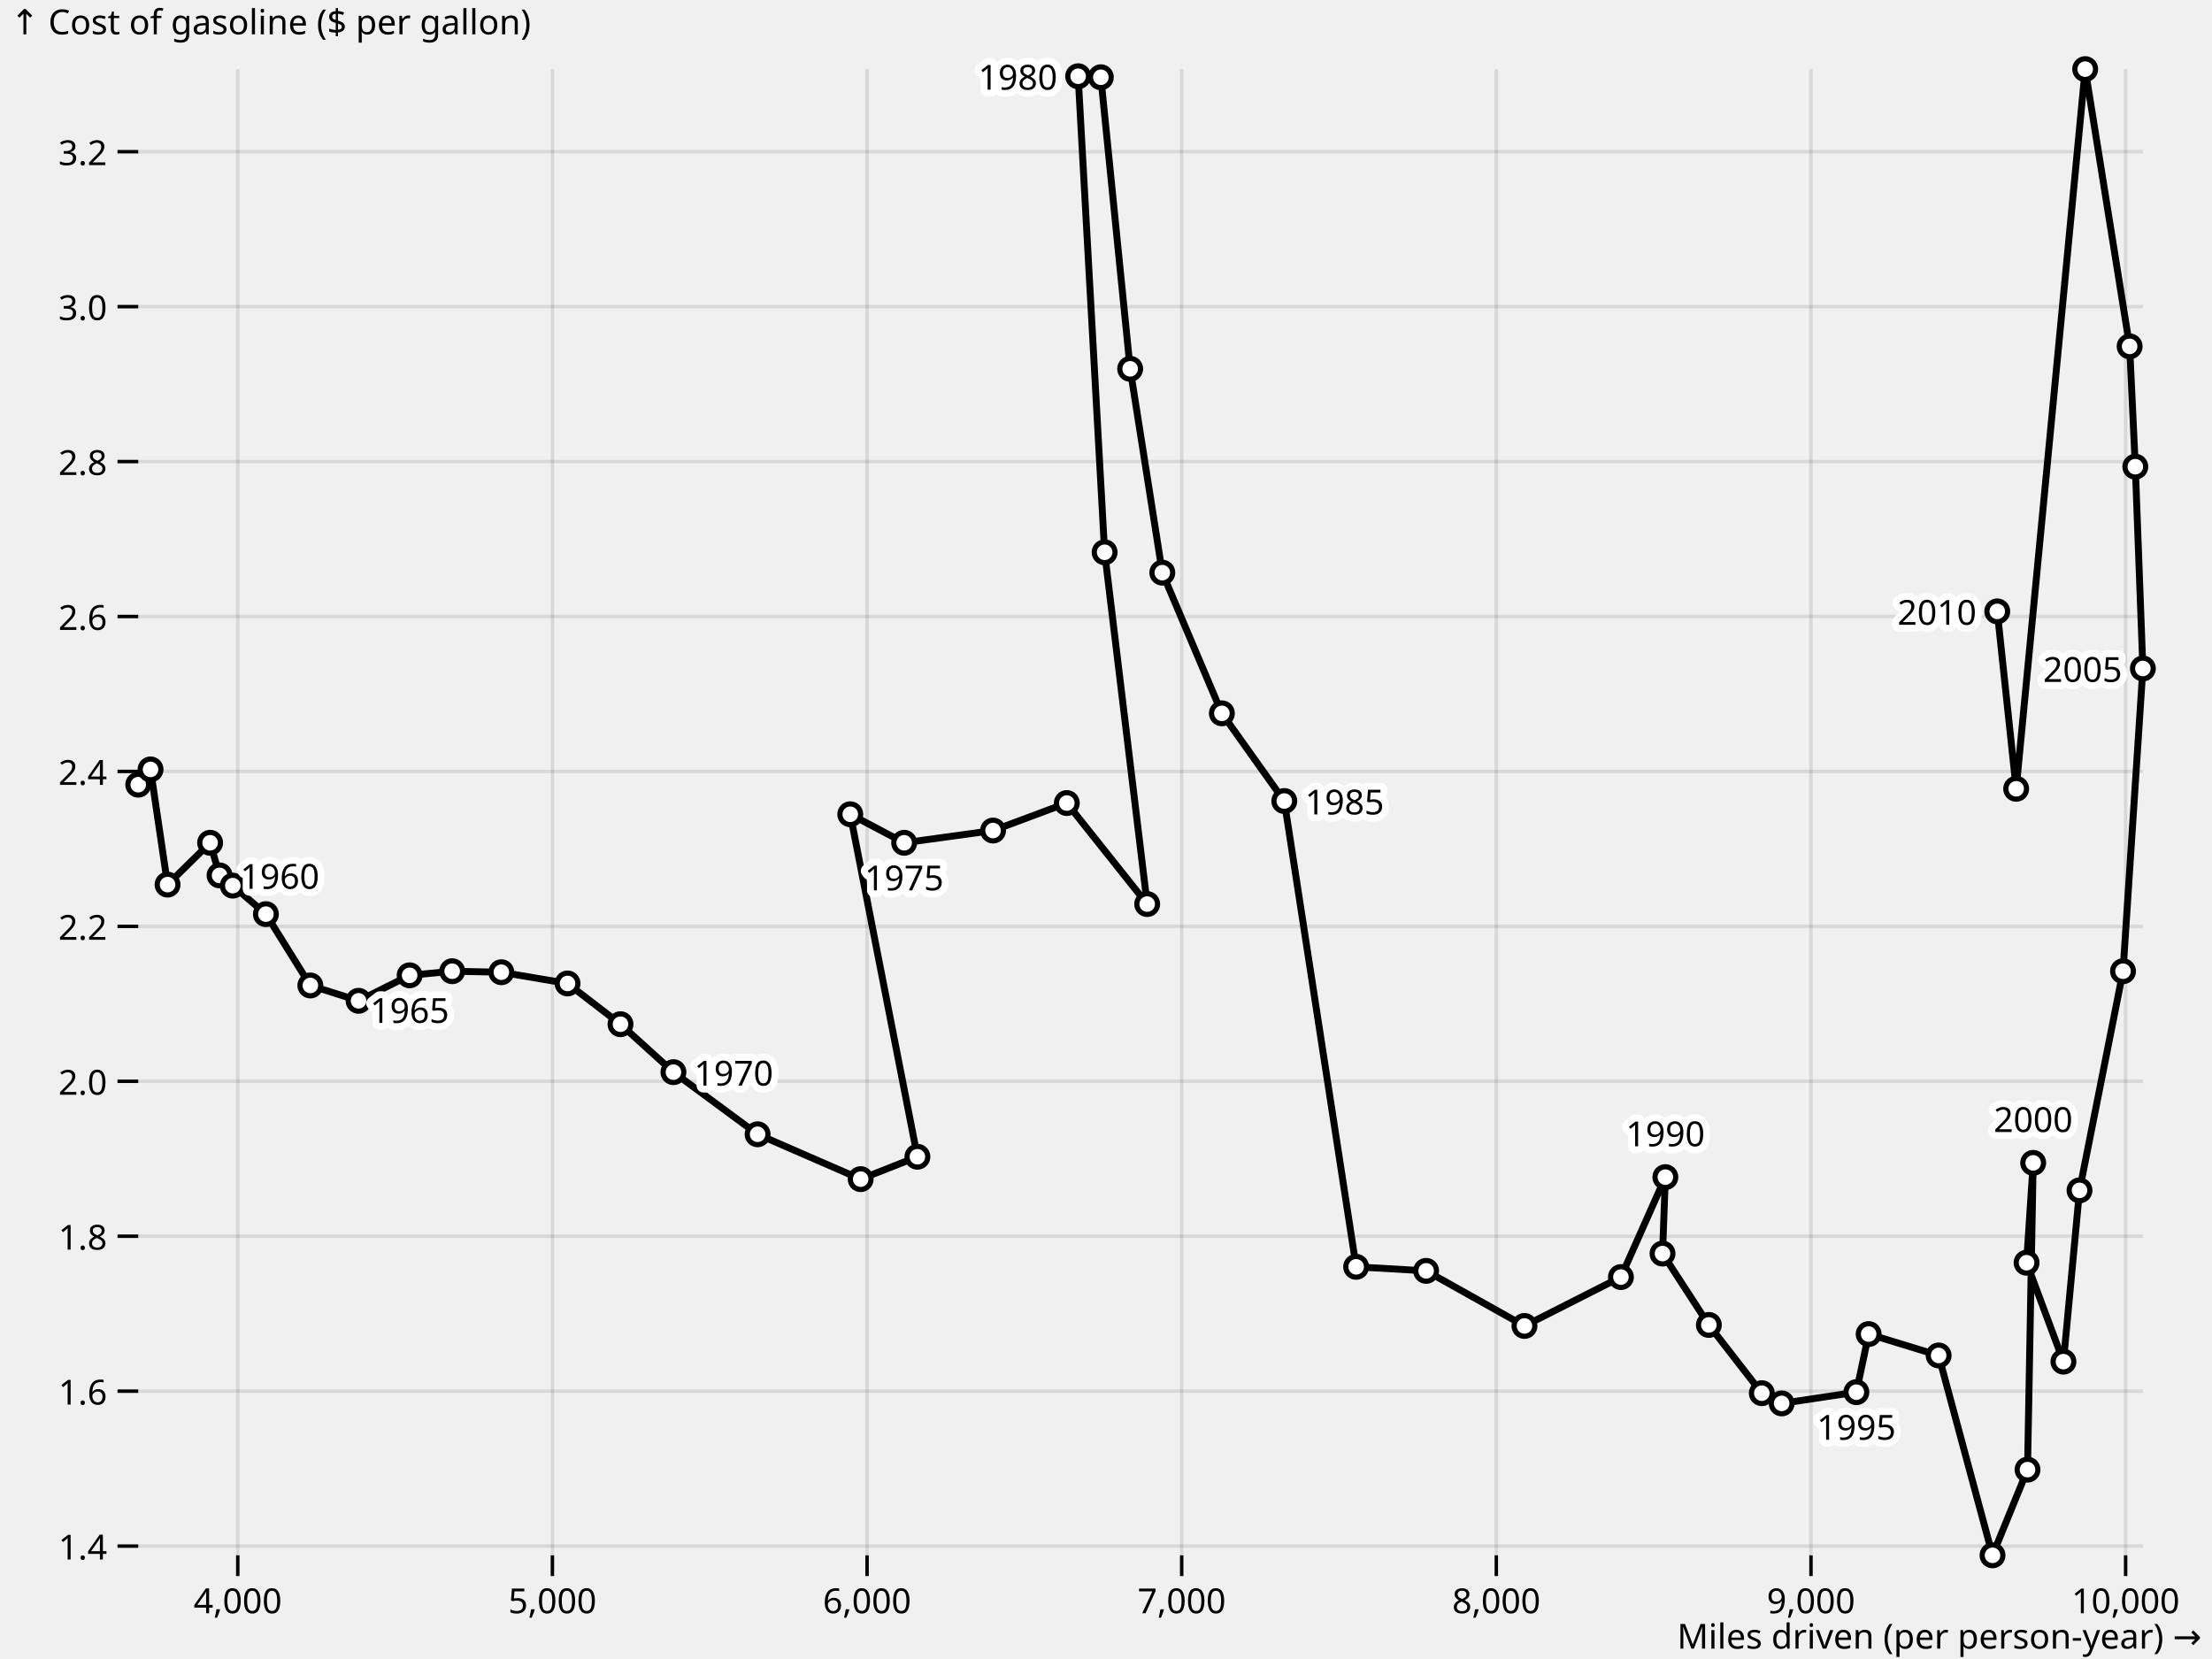
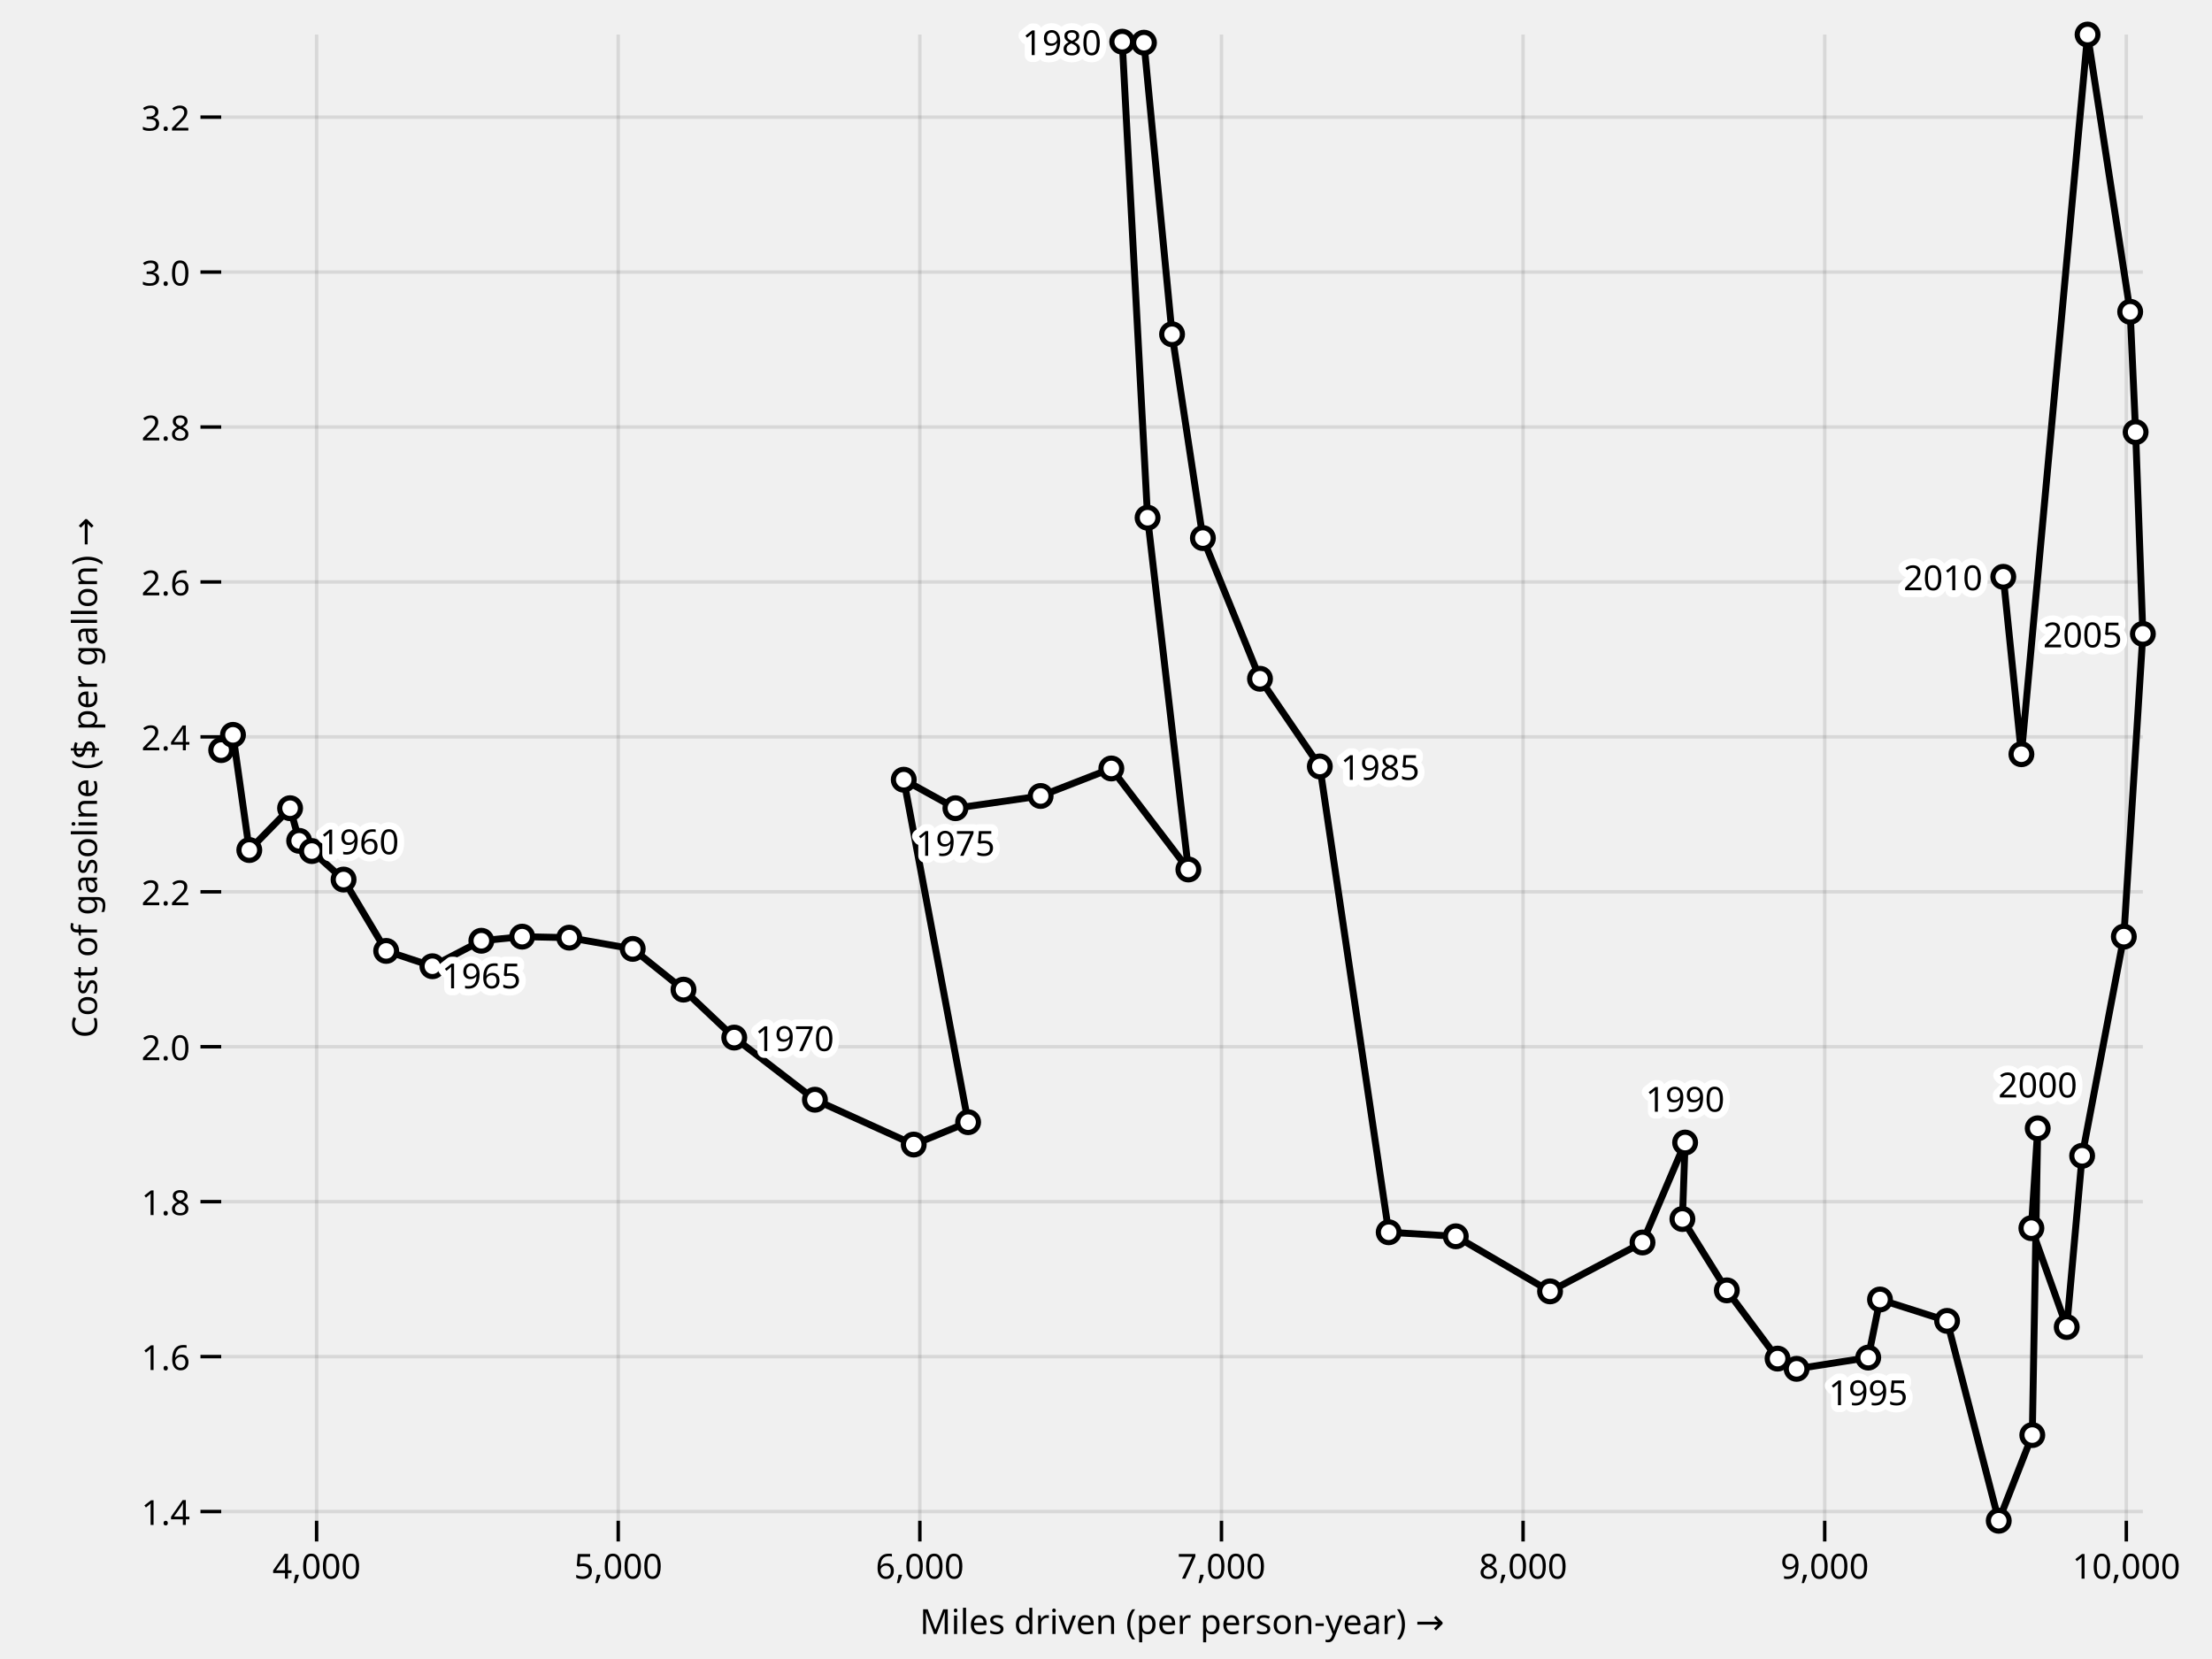
<svg xmlns="http://www.w3.org/2000/svg" width="640" height="480" viewBox="0 0 640 480">
-   <line x1="68.795" y1="20" x2="68.795" y2="450" stroke="currentColor" stroke-opacity="0.1" stroke-width="1" />
-   <line x1="159.83" y1="20" x2="159.83" y2="450" stroke="currentColor" stroke-opacity="0.1" stroke-width="1" />
-   <line x1="250.866" y1="20" x2="250.866" y2="450" stroke="currentColor" stroke-opacity="0.1" stroke-width="1" />
-   <line x1="341.901" y1="20" x2="341.901" y2="450" stroke="currentColor" stroke-opacity="0.1" stroke-width="1" />
-   <line x1="432.936" y1="20" x2="432.936" y2="450" stroke="currentColor" stroke-opacity="0.1" stroke-width="1" />
-   <line x1="523.972" y1="20" x2="523.972" y2="450" stroke="currentColor" stroke-opacity="0.1" stroke-width="1" />
-   <line x1="615.007" y1="20" x2="615.007" y2="450" stroke="currentColor" stroke-opacity="0.1" stroke-width="1" />
-   <line x1="68.795" y1="450" x2="68.795" y2="456" stroke="currentColor" stroke-width="1" />
-   <line x1="159.83" y1="450" x2="159.83" y2="456" stroke="currentColor" stroke-width="1" />
-   <line x1="250.866" y1="450" x2="250.866" y2="456" stroke="currentColor" stroke-width="1" />
-   <line x1="341.901" y1="450" x2="341.901" y2="456" stroke="currentColor" stroke-width="1" />
-   <line x1="432.936" y1="450" x2="432.936" y2="456" stroke="currentColor" stroke-width="1" />
-   <line x1="523.972" y1="450" x2="523.972" y2="456" stroke="currentColor" stroke-width="1" />
-   <line x1="615.007" y1="450" x2="615.007" y2="456" stroke="currentColor" stroke-width="1" />
-   <text x="68.795" y="459" font-family="system-ui, sans-serif" font-size="10" text-anchor="middle" dominant-baseline="text-before-edge" fill="currentColor">4,000</text>
-   <text x="159.83" y="459" font-family="system-ui, sans-serif" font-size="10" text-anchor="middle" dominant-baseline="text-before-edge" fill="currentColor">5,000</text>
-   <text x="250.866" y="459" font-family="system-ui, sans-serif" font-size="10" text-anchor="middle" dominant-baseline="text-before-edge" fill="currentColor">6,000</text>
-   <text x="341.901" y="459" font-family="system-ui, sans-serif" font-size="10" text-anchor="middle" dominant-baseline="text-before-edge" fill="currentColor">7,000</text>
-   <text x="432.936" y="459" font-family="system-ui, sans-serif" font-size="10" text-anchor="middle" dominant-baseline="text-before-edge" fill="currentColor">8,000</text>
-   <text x="523.972" y="459" font-family="system-ui, sans-serif" font-size="10" text-anchor="middle" dominant-baseline="text-before-edge" fill="currentColor">9,000</text>
-   <text x="615.007" y="459" font-family="system-ui, sans-serif" font-size="10" text-anchor="middle" dominant-baseline="text-before-edge" fill="currentColor">10,000</text>
-   <text x="637" y="477" font-family="system-ui, sans-serif" font-size="10" text-anchor="end" fill="currentColor">Miles driven (per person-year) →</text>
-   <line x1="40" y1="447.333" x2="620" y2="447.333" stroke="currentColor" stroke-opacity="0.1" stroke-width="1" />
-   <line x1="40" y1="402.506" x2="620" y2="402.506" stroke="currentColor" stroke-opacity="0.1" stroke-width="1" />
-   <line x1="40" y1="357.679" x2="620" y2="357.679" stroke="currentColor" stroke-opacity="0.1" stroke-width="1" />
-   <line x1="40" y1="312.853" x2="620" y2="312.853" stroke="currentColor" stroke-opacity="0.1" stroke-width="1" />
-   <line x1="40" y1="268.026" x2="620" y2="268.026" stroke="currentColor" stroke-opacity="0.1" stroke-width="1" />
-   <line x1="40" y1="223.199" x2="620" y2="223.199" stroke="currentColor" stroke-opacity="0.1" stroke-width="1" />
-   <line x1="40" y1="178.373" x2="620" y2="178.373" stroke="currentColor" stroke-opacity="0.1" stroke-width="1" />
-   <line x1="40" y1="133.546" x2="620" y2="133.546" stroke="currentColor" stroke-opacity="0.1" stroke-width="1" />
-   <line x1="40" y1="88.719" x2="620" y2="88.719" stroke="currentColor" stroke-opacity="0.1" stroke-width="1" />
-   <line x1="40" y1="43.893" x2="620" y2="43.893" stroke="currentColor" stroke-opacity="0.1" stroke-width="1" />
-   <line x1="40" y1="447.333" x2="34" y2="447.333" stroke="currentColor" stroke-width="1" />
-   <line x1="40" y1="402.506" x2="34" y2="402.506" stroke="currentColor" stroke-width="1" />
-   <line x1="40" y1="357.679" x2="34" y2="357.679" stroke="currentColor" stroke-width="1" />
-   <line x1="40" y1="312.853" x2="34" y2="312.853" stroke="currentColor" stroke-width="1" />
-   <line x1="40" y1="268.026" x2="34" y2="268.026" stroke="currentColor" stroke-width="1" />
-   <line x1="40" y1="223.199" x2="34" y2="223.199" stroke="currentColor" stroke-width="1" />
-   <line x1="40" y1="178.373" x2="34" y2="178.373" stroke="currentColor" stroke-width="1" />
-   <line x1="40" y1="133.546" x2="34" y2="133.546" stroke="currentColor" stroke-width="1" />
-   <line x1="40" y1="88.719" x2="34" y2="88.719" stroke="currentColor" stroke-width="1" />
-   <line x1="40" y1="43.893" x2="34" y2="43.893" stroke="currentColor" stroke-width="1" />
-   <text x="31" y="447.333" font-family="system-ui, sans-serif" font-size="10" text-anchor="end" dominant-baseline="central" fill="currentColor">1.4</text>
-   <text x="31" y="402.506" font-family="system-ui, sans-serif" font-size="10" text-anchor="end" dominant-baseline="central" fill="currentColor">1.6</text>
-   <text x="31" y="357.679" font-family="system-ui, sans-serif" font-size="10" text-anchor="end" dominant-baseline="central" fill="currentColor">1.8</text>
-   <text x="31" y="312.853" font-family="system-ui, sans-serif" font-size="10" text-anchor="end" dominant-baseline="central" fill="currentColor">2.0</text>
-   <text x="31" y="268.026" font-family="system-ui, sans-serif" font-size="10" text-anchor="end" dominant-baseline="central" fill="currentColor">2.2</text>
-   <text x="31" y="223.199" font-family="system-ui, sans-serif" font-size="10" text-anchor="end" dominant-baseline="central" fill="currentColor">2.4</text>
-   <text x="31" y="178.373" font-family="system-ui, sans-serif" font-size="10" text-anchor="end" dominant-baseline="central" fill="currentColor">2.6</text>
-   <text x="31" y="133.546" font-family="system-ui, sans-serif" font-size="10" text-anchor="end" dominant-baseline="central" fill="currentColor">2.8</text>
-   <text x="31" y="88.719" font-family="system-ui, sans-serif" font-size="10" text-anchor="end" dominant-baseline="central" fill="currentColor">3.0</text>
-   <text x="31" y="43.893" font-family="system-ui, sans-serif" font-size="10" text-anchor="end" dominant-baseline="central" fill="currentColor">3.2</text>
-   <text x="3" y="3" font-family="system-ui, sans-serif" font-size="10" text-anchor="start" dominant-baseline="text-before-edge" fill="currentColor">↑ Cost of gasoline ($ per gallon)</text>
-   <path d="M40,227.032L43.557,222.617L48.481,255.945L60.792,243.842L63.528,253.278L67.358,256.237L76.934,264.485L89.792,285.127L103.745,289.565L118.519,282.191L130.83,281.003L145.057,281.295L164.208,284.545L179.528,296.334L194.849,310.208L219.198,328.183L249.019,341.161L265.434,334.683L246.009,235.594L261.604,243.842L287.321,240.301L308.66,232.344L331.915,261.571L319.604,159.792L311.943,22.062L318.509,22.353L326.991,106.717L336.292,165.687L353.528,206.389L371.585,231.761L392.377,366.533L412.623,367.698L441.075,383.634L468.981,369.491L481.84,340.578L481.019,362.7L494.425,383.343L509.745,403.089L515.491,406.047L537.104,402.797L540.66,385.987L560.906,392.174L576.5,450L586.623,425.211L588.264,336.454L586.349,365.345L597.019,393.967L601.67,344.411L614.255,281.003L620,193.412L617.811,135.025L616.17,100.217L603.311,20L583.34,228.22L577.868,176.893" fill="none" stroke="currentColor" stroke-width="2" />
-   <circle cx="40" cy="227.032" r="3" fill="white" stroke="currentColor" stroke-width="1.5" />
-   <circle cx="43.557" cy="222.617" r="3" fill="white" stroke="currentColor" stroke-width="1.5" />
-   <circle cx="48.481" cy="255.945" r="3" fill="white" stroke="currentColor" stroke-width="1.5" />
-   <circle cx="60.792" cy="243.842" r="3" fill="white" stroke="currentColor" stroke-width="1.5" />
-   <circle cx="63.528" cy="253.278" r="3" fill="white" stroke="currentColor" stroke-width="1.5" />
-   <circle cx="67.358" cy="256.237" r="3" fill="white" stroke="currentColor" stroke-width="1.5" />
-   <circle cx="76.934" cy="264.485" r="3" fill="white" stroke="currentColor" stroke-width="1.5" />
-   <circle cx="89.792" cy="285.127" r="3" fill="white" stroke="currentColor" stroke-width="1.5" />
-   <circle cx="103.745" cy="289.565" r="3" fill="white" stroke="currentColor" stroke-width="1.5" />
-   <circle cx="118.519" cy="282.191" r="3" fill="white" stroke="currentColor" stroke-width="1.5" />
-   <circle cx="130.83" cy="281.003" r="3" fill="white" stroke="currentColor" stroke-width="1.5" />
-   <circle cx="145.057" cy="281.295" r="3" fill="white" stroke="currentColor" stroke-width="1.5" />
-   <circle cx="164.208" cy="284.545" r="3" fill="white" stroke="currentColor" stroke-width="1.5" />
-   <circle cx="179.528" cy="296.334" r="3" fill="white" stroke="currentColor" stroke-width="1.5" />
-   <circle cx="194.849" cy="310.208" r="3" fill="white" stroke="currentColor" stroke-width="1.5" />
-   <circle cx="219.198" cy="328.183" r="3" fill="white" stroke="currentColor" stroke-width="1.5" />
-   <circle cx="249.019" cy="341.161" r="3" fill="white" stroke="currentColor" stroke-width="1.5" />
-   <circle cx="265.434" cy="334.683" r="3" fill="white" stroke="currentColor" stroke-width="1.5" />
-   <circle cx="246.009" cy="235.594" r="3" fill="white" stroke="currentColor" stroke-width="1.5" />
-   <circle cx="261.604" cy="243.842" r="3" fill="white" stroke="currentColor" stroke-width="1.5" />
-   <circle cx="287.321" cy="240.301" r="3" fill="white" stroke="currentColor" stroke-width="1.5" />
-   <circle cx="308.66" cy="232.344" r="3" fill="white" stroke="currentColor" stroke-width="1.5" />
-   <circle cx="331.915" cy="261.571" r="3" fill="white" stroke="currentColor" stroke-width="1.5" />
-   <circle cx="319.604" cy="159.792" r="3" fill="white" stroke="currentColor" stroke-width="1.5" />
-   <circle cx="311.943" cy="22.062" r="3" fill="white" stroke="currentColor" stroke-width="1.5" />
-   <circle cx="318.509" cy="22.353" r="3" fill="white" stroke="currentColor" stroke-width="1.5" />
-   <circle cx="326.991" cy="106.717" r="3" fill="white" stroke="currentColor" stroke-width="1.5" />
-   <circle cx="336.292" cy="165.687" r="3" fill="white" stroke="currentColor" stroke-width="1.5" />
-   <circle cx="353.528" cy="206.389" r="3" fill="white" stroke="currentColor" stroke-width="1.5" />
-   <circle cx="371.585" cy="231.761" r="3" fill="white" stroke="currentColor" stroke-width="1.5" />
-   <circle cx="392.377" cy="366.533" r="3" fill="white" stroke="currentColor" stroke-width="1.5" />
-   <circle cx="412.623" cy="367.698" r="3" fill="white" stroke="currentColor" stroke-width="1.5" />
-   <circle cx="441.075" cy="383.634" r="3" fill="white" stroke="currentColor" stroke-width="1.5" />
-   <circle cx="468.981" cy="369.491" r="3" fill="white" stroke="currentColor" stroke-width="1.5" />
-   <circle cx="481.84" cy="340.578" r="3" fill="white" stroke="currentColor" stroke-width="1.5" />
-   <circle cx="481.019" cy="362.7" r="3" fill="white" stroke="currentColor" stroke-width="1.5" />
-   <circle cx="494.425" cy="383.343" r="3" fill="white" stroke="currentColor" stroke-width="1.5" />
-   <circle cx="509.745" cy="403.089" r="3" fill="white" stroke="currentColor" stroke-width="1.5" />
-   <circle cx="515.491" cy="406.047" r="3" fill="white" stroke="currentColor" stroke-width="1.5" />
-   <circle cx="537.104" cy="402.797" r="3" fill="white" stroke="currentColor" stroke-width="1.5" />
-   <circle cx="540.66" cy="385.987" r="3" fill="white" stroke="currentColor" stroke-width="1.5" />
-   <circle cx="560.906" cy="392.174" r="3" fill="white" stroke="currentColor" stroke-width="1.5" />
-   <circle cx="576.5" cy="450" r="3" fill="white" stroke="currentColor" stroke-width="1.5" />
-   <circle cx="586.623" cy="425.211" r="3" fill="white" stroke="currentColor" stroke-width="1.5" />
-   <circle cx="588.264" cy="336.454" r="3" fill="white" stroke="currentColor" stroke-width="1.5" />
-   <circle cx="586.349" cy="365.345" r="3" fill="white" stroke="currentColor" stroke-width="1.5" />
-   <circle cx="597.019" cy="393.967" r="3" fill="white" stroke="currentColor" stroke-width="1.5" />
-   <circle cx="601.67" cy="344.411" r="3" fill="white" stroke="currentColor" stroke-width="1.5" />
-   <circle cx="614.255" cy="281.003" r="3" fill="white" stroke="currentColor" stroke-width="1.5" />
-   <circle cx="620" cy="193.412" r="3" fill="white" stroke="currentColor" stroke-width="1.5" />
-   <circle cx="617.811" cy="135.025" r="3" fill="white" stroke="currentColor" stroke-width="1.5" />
-   <circle cx="616.17" cy="100.217" r="3" fill="white" stroke="currentColor" stroke-width="1.5" />
-   <circle cx="603.311" cy="20" r="3" fill="white" stroke="currentColor" stroke-width="1.5" />
-   <circle cx="583.34" cy="228.22" r="3" fill="white" stroke="currentColor" stroke-width="1.5" />
-   <circle cx="577.868" cy="176.893" r="3" fill="white" stroke="currentColor" stroke-width="1.5" />
-   <text x="69.528" y="253.278" font-family="system-ui, sans-serif" font-size="10" text-anchor="start" dominant-baseline="central" fill="currentColor" stroke="white" stroke-width="4" paint-order="stroke" stroke-linejoin="round">1960</text>
-   <text x="118.519" y="288.191" font-family="system-ui, sans-serif" font-size="10" text-anchor="middle" dominant-baseline="text-before-edge" fill="currentColor" stroke="white" stroke-width="4" paint-order="stroke" stroke-linejoin="round">1965</text>
-   <text x="200.849" y="310.208" font-family="system-ui, sans-serif" font-size="10" text-anchor="start" dominant-baseline="central" fill="currentColor" stroke="white" stroke-width="4" paint-order="stroke" stroke-linejoin="round">1970</text>
-   <text x="261.604" y="249.842" font-family="system-ui, sans-serif" font-size="10" text-anchor="middle" dominant-baseline="text-before-edge" fill="currentColor" stroke="white" stroke-width="4" paint-order="stroke" stroke-linejoin="round">1975</text>
-   <text x="305.943" y="22.062" font-family="system-ui, sans-serif" font-size="10" text-anchor="end" dominant-baseline="central" fill="currentColor" stroke="white" stroke-width="4" paint-order="stroke" stroke-linejoin="round">1980</text>
-   <text x="377.585" y="231.761" font-family="system-ui, sans-serif" font-size="10" text-anchor="start" dominant-baseline="central" fill="currentColor" stroke="white" stroke-width="4" paint-order="stroke" stroke-linejoin="round">1985</text>
-   <text x="481.84" y="334.578" font-family="system-ui, sans-serif" font-size="10" text-anchor="middle" dominant-baseline="text-after-edge" fill="currentColor" stroke="white" stroke-width="4" paint-order="stroke" stroke-linejoin="round">1990</text>
-   <text x="537.104" y="408.797" font-family="system-ui, sans-serif" font-size="10" text-anchor="middle" dominant-baseline="text-before-edge" fill="currentColor" stroke="white" stroke-width="4" paint-order="stroke" stroke-linejoin="round">1995</text>
-   <text x="588.264" y="330.454" font-family="system-ui, sans-serif" font-size="10" text-anchor="middle" dominant-baseline="text-after-edge" fill="currentColor" stroke="white" stroke-width="4" paint-order="stroke" stroke-linejoin="round">2000</text>
-   <text x="614" y="193.412" font-family="system-ui, sans-serif" font-size="10" text-anchor="end" dominant-baseline="central" fill="currentColor" stroke="white" stroke-width="4" paint-order="stroke" stroke-linejoin="round">2005</text>
-   <text x="571.868" y="176.893" font-family="system-ui, sans-serif" font-size="10" text-anchor="end" dominant-baseline="central" fill="currentColor" stroke="white" stroke-width="4" paint-order="stroke" stroke-linejoin="round">2010</text>
+   <line x1="91.603" y1="10" x2="91.603" y2="440" stroke="currentColor" stroke-opacity="0.1" stroke-width="1" />
+   <line x1="178.872" y1="10" x2="178.872" y2="440" stroke="currentColor" stroke-opacity="0.1" stroke-width="1" />
+   <line x1="266.14" y1="10" x2="266.14" y2="440" stroke="currentColor" stroke-opacity="0.1" stroke-width="1" />
+   <line x1="353.408" y1="10" x2="353.408" y2="440" stroke="currentColor" stroke-opacity="0.1" stroke-width="1" />
+   <line x1="440.677" y1="10" x2="440.677" y2="440" stroke="currentColor" stroke-opacity="0.1" stroke-width="1" />
+   <line x1="527.945" y1="10" x2="527.945" y2="440" stroke="currentColor" stroke-opacity="0.1" stroke-width="1" />
+   <line x1="615.214" y1="10" x2="615.214" y2="440" stroke="currentColor" stroke-opacity="0.1" stroke-width="1" />
+   <line x1="91.603" y1="440" x2="91.603" y2="446" stroke="currentColor" stroke-width="1" />
+   <line x1="178.872" y1="440" x2="178.872" y2="446" stroke="currentColor" stroke-width="1" />
+   <line x1="266.14" y1="440" x2="266.14" y2="446" stroke="currentColor" stroke-width="1" />
+   <line x1="353.408" y1="440" x2="353.408" y2="446" stroke="currentColor" stroke-width="1" />
+   <line x1="440.677" y1="440" x2="440.677" y2="446" stroke="currentColor" stroke-width="1" />
+   <line x1="527.945" y1="440" x2="527.945" y2="446" stroke="currentColor" stroke-width="1" />
+   <line x1="615.214" y1="440" x2="615.214" y2="446" stroke="currentColor" stroke-width="1" />
+   <text x="91.603" y="449" font-family="system-ui, sans-serif" font-size="10" text-anchor="middle" dominant-baseline="text-before-edge" fill="currentColor">4,000</text>
+   <text x="178.872" y="449" font-family="system-ui, sans-serif" font-size="10" text-anchor="middle" dominant-baseline="text-before-edge" fill="currentColor">5,000</text>
+   <text x="266.14" y="449" font-family="system-ui, sans-serif" font-size="10" text-anchor="middle" dominant-baseline="text-before-edge" fill="currentColor">6,000</text>
+   <text x="353.408" y="449" font-family="system-ui, sans-serif" font-size="10" text-anchor="middle" dominant-baseline="text-before-edge" fill="currentColor">7,000</text>
+   <text x="440.677" y="449" font-family="system-ui, sans-serif" font-size="10" text-anchor="middle" dominant-baseline="text-before-edge" fill="currentColor">8,000</text>
+   <text x="527.945" y="449" font-family="system-ui, sans-serif" font-size="10" text-anchor="middle" dominant-baseline="text-before-edge" fill="currentColor">9,000</text>
+   <text x="615.214" y="449" font-family="system-ui, sans-serif" font-size="10" text-anchor="middle" dominant-baseline="text-before-edge" fill="currentColor">10,000</text>
+   <text x="342" y="465" font-family="system-ui, sans-serif" font-size="10" text-anchor="middle" dominant-baseline="text-before-edge" fill="currentColor">Miles driven (per person-year) →</text>
+   <line x1="64" y1="437.333" x2="620" y2="437.333" stroke="currentColor" stroke-opacity="0.1" stroke-width="1" />
+   <line x1="64" y1="392.506" x2="620" y2="392.506" stroke="currentColor" stroke-opacity="0.1" stroke-width="1" />
+   <line x1="64" y1="347.679" x2="620" y2="347.679" stroke="currentColor" stroke-opacity="0.1" stroke-width="1" />
+   <line x1="64" y1="302.853" x2="620" y2="302.853" stroke="currentColor" stroke-opacity="0.1" stroke-width="1" />
+   <line x1="64" y1="258.026" x2="620" y2="258.026" stroke="currentColor" stroke-opacity="0.1" stroke-width="1" />
+   <line x1="64" y1="213.199" x2="620" y2="213.199" stroke="currentColor" stroke-opacity="0.1" stroke-width="1" />
+   <line x1="64" y1="168.373" x2="620" y2="168.373" stroke="currentColor" stroke-opacity="0.1" stroke-width="1" />
+   <line x1="64" y1="123.546" x2="620" y2="123.546" stroke="currentColor" stroke-opacity="0.1" stroke-width="1" />
+   <line x1="64" y1="78.719" x2="620" y2="78.719" stroke="currentColor" stroke-opacity="0.1" stroke-width="1" />
+   <line x1="64" y1="33.893" x2="620" y2="33.893" stroke="currentColor" stroke-opacity="0.1" stroke-width="1" />
+   <line x1="64" y1="437.333" x2="58" y2="437.333" stroke="currentColor" stroke-width="1" />
+   <line x1="64" y1="392.506" x2="58" y2="392.506" stroke="currentColor" stroke-width="1" />
+   <line x1="64" y1="347.679" x2="58" y2="347.679" stroke="currentColor" stroke-width="1" />
+   <line x1="64" y1="302.853" x2="58" y2="302.853" stroke="currentColor" stroke-width="1" />
+   <line x1="64" y1="258.026" x2="58" y2="258.026" stroke="currentColor" stroke-width="1" />
+   <line x1="64" y1="213.199" x2="58" y2="213.199" stroke="currentColor" stroke-width="1" />
+   <line x1="64" y1="168.373" x2="58" y2="168.373" stroke="currentColor" stroke-width="1" />
+   <line x1="64" y1="123.546" x2="58" y2="123.546" stroke="currentColor" stroke-width="1" />
+   <line x1="64" y1="78.719" x2="58" y2="78.719" stroke="currentColor" stroke-width="1" />
+   <line x1="64" y1="33.893" x2="58" y2="33.893" stroke="currentColor" stroke-width="1" />
+   <text x="55" y="437.333" font-family="system-ui, sans-serif" font-size="10" text-anchor="end" dominant-baseline="central" fill="currentColor">1.4</text>
+   <text x="55" y="392.506" font-family="system-ui, sans-serif" font-size="10" text-anchor="end" dominant-baseline="central" fill="currentColor">1.6</text>
+   <text x="55" y="347.679" font-family="system-ui, sans-serif" font-size="10" text-anchor="end" dominant-baseline="central" fill="currentColor">1.8</text>
+   <text x="55" y="302.853" font-family="system-ui, sans-serif" font-size="10" text-anchor="end" dominant-baseline="central" fill="currentColor">2.0</text>
+   <text x="55" y="258.026" font-family="system-ui, sans-serif" font-size="10" text-anchor="end" dominant-baseline="central" fill="currentColor">2.2</text>
+   <text x="55" y="213.199" font-family="system-ui, sans-serif" font-size="10" text-anchor="end" dominant-baseline="central" fill="currentColor">2.4</text>
+   <text x="55" y="168.373" font-family="system-ui, sans-serif" font-size="10" text-anchor="end" dominant-baseline="central" fill="currentColor">2.6</text>
+   <text x="55" y="123.546" font-family="system-ui, sans-serif" font-size="10" text-anchor="end" dominant-baseline="central" fill="currentColor">2.8</text>
+   <text x="55" y="78.719" font-family="system-ui, sans-serif" font-size="10" text-anchor="end" dominant-baseline="central" fill="currentColor">3.0</text>
+   <text x="55" y="33.893" font-family="system-ui, sans-serif" font-size="10" text-anchor="end" dominant-baseline="central" fill="currentColor">3.2</text>
+   <text x="31" y="225" transform="rotate(-90,31,225)" font-family="system-ui, sans-serif" font-size="10" text-anchor="middle" dominant-baseline="text-after-edge" fill="currentColor">Cost of gasoline ($ per gallon) →</text>
+   <path d="M64,217.032L67.409,212.617L72.13,245.945L83.932,233.842L86.555,243.278L90.226,246.237L99.406,254.485L111.732,275.127L125.108,279.565L139.27,272.191L151.072,271.003L164.709,271.295L183.068,274.545L197.755,286.334L212.442,300.208L235.783,318.183L264.37,331.161L280.106,324.683L261.485,225.594L276.434,233.842L301.087,230.301L321.543,222.344L343.836,251.571L332.034,149.792L324.691,12.062L330.985,12.353L339.115,96.717L348.032,155.687L364.555,196.389L381.864,221.761L401.796,356.533L421.204,357.698L448.479,373.634L475.23,359.491L487.557,330.578L486.77,352.7L499.621,373.343L514.308,393.089L519.815,396.047L540.534,392.797L543.943,375.987L563.351,382.174L578.3,440L588.004,415.211L589.577,326.454L587.742,355.345L597.97,383.967L602.428,334.411L614.492,271.003L620,183.412L617.902,125.025L616.328,90.217L604.002,10L584.857,218.22L579.611,166.893" fill="none" stroke="currentColor" stroke-width="2" />
+   <circle cx="64" cy="217.032" r="3" fill="white" stroke="currentColor" stroke-width="1.5" />
+   <circle cx="67.409" cy="212.617" r="3" fill="white" stroke="currentColor" stroke-width="1.5" />
+   <circle cx="72.13" cy="245.945" r="3" fill="white" stroke="currentColor" stroke-width="1.5" />
+   <circle cx="83.932" cy="233.842" r="3" fill="white" stroke="currentColor" stroke-width="1.5" />
+   <circle cx="86.555" cy="243.278" r="3" fill="white" stroke="currentColor" stroke-width="1.5" />
+   <circle cx="90.226" cy="246.237" r="3" fill="white" stroke="currentColor" stroke-width="1.5" />
+   <circle cx="99.406" cy="254.485" r="3" fill="white" stroke="currentColor" stroke-width="1.5" />
+   <circle cx="111.732" cy="275.127" r="3" fill="white" stroke="currentColor" stroke-width="1.5" />
+   <circle cx="125.108" cy="279.565" r="3" fill="white" stroke="currentColor" stroke-width="1.5" />
+   <circle cx="139.27" cy="272.191" r="3" fill="white" stroke="currentColor" stroke-width="1.5" />
+   <circle cx="151.072" cy="271.003" r="3" fill="white" stroke="currentColor" stroke-width="1.5" />
+   <circle cx="164.709" cy="271.295" r="3" fill="white" stroke="currentColor" stroke-width="1.5" />
+   <circle cx="183.068" cy="274.545" r="3" fill="white" stroke="currentColor" stroke-width="1.5" />
+   <circle cx="197.755" cy="286.334" r="3" fill="white" stroke="currentColor" stroke-width="1.5" />
+   <circle cx="212.442" cy="300.208" r="3" fill="white" stroke="currentColor" stroke-width="1.5" />
+   <circle cx="235.783" cy="318.183" r="3" fill="white" stroke="currentColor" stroke-width="1.5" />
+   <circle cx="264.37" cy="331.161" r="3" fill="white" stroke="currentColor" stroke-width="1.5" />
+   <circle cx="280.106" cy="324.683" r="3" fill="white" stroke="currentColor" stroke-width="1.5" />
+   <circle cx="261.485" cy="225.594" r="3" fill="white" stroke="currentColor" stroke-width="1.5" />
+   <circle cx="276.434" cy="233.842" r="3" fill="white" stroke="currentColor" stroke-width="1.5" />
+   <circle cx="301.087" cy="230.301" r="3" fill="white" stroke="currentColor" stroke-width="1.5" />
+   <circle cx="321.543" cy="222.344" r="3" fill="white" stroke="currentColor" stroke-width="1.5" />
+   <circle cx="343.836" cy="251.571" r="3" fill="white" stroke="currentColor" stroke-width="1.5" />
+   <circle cx="332.034" cy="149.792" r="3" fill="white" stroke="currentColor" stroke-width="1.5" />
+   <circle cx="324.691" cy="12.062" r="3" fill="white" stroke="currentColor" stroke-width="1.5" />
+   <circle cx="330.985" cy="12.353" r="3" fill="white" stroke="currentColor" stroke-width="1.5" />
+   <circle cx="339.115" cy="96.717" r="3" fill="white" stroke="currentColor" stroke-width="1.5" />
+   <circle cx="348.032" cy="155.687" r="3" fill="white" stroke="currentColor" stroke-width="1.5" />
+   <circle cx="364.555" cy="196.389" r="3" fill="white" stroke="currentColor" stroke-width="1.5" />
+   <circle cx="381.864" cy="221.761" r="3" fill="white" stroke="currentColor" stroke-width="1.5" />
+   <circle cx="401.796" cy="356.533" r="3" fill="white" stroke="currentColor" stroke-width="1.5" />
+   <circle cx="421.204" cy="357.698" r="3" fill="white" stroke="currentColor" stroke-width="1.5" />
+   <circle cx="448.479" cy="373.634" r="3" fill="white" stroke="currentColor" stroke-width="1.5" />
+   <circle cx="475.23" cy="359.491" r="3" fill="white" stroke="currentColor" stroke-width="1.5" />
+   <circle cx="487.557" cy="330.578" r="3" fill="white" stroke="currentColor" stroke-width="1.5" />
+   <circle cx="486.77" cy="352.7" r="3" fill="white" stroke="currentColor" stroke-width="1.5" />
+   <circle cx="499.621" cy="373.343" r="3" fill="white" stroke="currentColor" stroke-width="1.5" />
+   <circle cx="514.308" cy="393.089" r="3" fill="white" stroke="currentColor" stroke-width="1.5" />
+   <circle cx="519.815" cy="396.047" r="3" fill="white" stroke="currentColor" stroke-width="1.5" />
+   <circle cx="540.534" cy="392.797" r="3" fill="white" stroke="currentColor" stroke-width="1.5" />
+   <circle cx="543.943" cy="375.987" r="3" fill="white" stroke="currentColor" stroke-width="1.5" />
+   <circle cx="563.351" cy="382.174" r="3" fill="white" stroke="currentColor" stroke-width="1.5" />
+   <circle cx="578.3" cy="440" r="3" fill="white" stroke="currentColor" stroke-width="1.5" />
+   <circle cx="588.004" cy="415.211" r="3" fill="white" stroke="currentColor" stroke-width="1.5" />
+   <circle cx="589.577" cy="326.454" r="3" fill="white" stroke="currentColor" stroke-width="1.5" />
+   <circle cx="587.742" cy="355.345" r="3" fill="white" stroke="currentColor" stroke-width="1.5" />
+   <circle cx="597.97" cy="383.967" r="3" fill="white" stroke="currentColor" stroke-width="1.5" />
+   <circle cx="602.428" cy="334.411" r="3" fill="white" stroke="currentColor" stroke-width="1.5" />
+   <circle cx="614.492" cy="271.003" r="3" fill="white" stroke="currentColor" stroke-width="1.5" />
+   <circle cx="620" cy="183.412" r="3" fill="white" stroke="currentColor" stroke-width="1.5" />
+   <circle cx="617.902" cy="125.025" r="3" fill="white" stroke="currentColor" stroke-width="1.5" />
+   <circle cx="616.328" cy="90.217" r="3" fill="white" stroke="currentColor" stroke-width="1.5" />
+   <circle cx="604.002" cy="10" r="3" fill="white" stroke="currentColor" stroke-width="1.5" />
+   <circle cx="584.857" cy="218.22" r="3" fill="white" stroke="currentColor" stroke-width="1.5" />
+   <circle cx="579.611" cy="166.893" r="3" fill="white" stroke="currentColor" stroke-width="1.5" />
+   <text x="92.555" y="243.278" font-family="system-ui, sans-serif" font-size="10" text-anchor="start" dominant-baseline="central" fill="currentColor" stroke="white" stroke-width="4" paint-order="stroke" stroke-linejoin="round">1960</text>
+   <text x="139.27" y="278.191" font-family="system-ui, sans-serif" font-size="10" text-anchor="middle" dominant-baseline="text-before-edge" fill="currentColor" stroke="white" stroke-width="4" paint-order="stroke" stroke-linejoin="round">1965</text>
+   <text x="218.442" y="300.208" font-family="system-ui, sans-serif" font-size="10" text-anchor="start" dominant-baseline="central" fill="currentColor" stroke="white" stroke-width="4" paint-order="stroke" stroke-linejoin="round">1970</text>
+   <text x="276.434" y="239.842" font-family="system-ui, sans-serif" font-size="10" text-anchor="middle" dominant-baseline="text-before-edge" fill="currentColor" stroke="white" stroke-width="4" paint-order="stroke" stroke-linejoin="round">1975</text>
+   <text x="318.691" y="12.062" font-family="system-ui, sans-serif" font-size="10" text-anchor="end" dominant-baseline="central" fill="currentColor" stroke="white" stroke-width="4" paint-order="stroke" stroke-linejoin="round">1980</text>
+   <text x="387.864" y="221.761" font-family="system-ui, sans-serif" font-size="10" text-anchor="start" dominant-baseline="central" fill="currentColor" stroke="white" stroke-width="4" paint-order="stroke" stroke-linejoin="round">1985</text>
+   <text x="487.557" y="324.578" font-family="system-ui, sans-serif" font-size="10" text-anchor="middle" dominant-baseline="text-after-edge" fill="currentColor" stroke="white" stroke-width="4" paint-order="stroke" stroke-linejoin="round">1990</text>
+   <text x="540.534" y="398.797" font-family="system-ui, sans-serif" font-size="10" text-anchor="middle" dominant-baseline="text-before-edge" fill="currentColor" stroke="white" stroke-width="4" paint-order="stroke" stroke-linejoin="round">1995</text>
+   <text x="589.577" y="320.454" font-family="system-ui, sans-serif" font-size="10" text-anchor="middle" dominant-baseline="text-after-edge" fill="currentColor" stroke="white" stroke-width="4" paint-order="stroke" stroke-linejoin="round">2000</text>
+   <text x="614" y="183.412" font-family="system-ui, sans-serif" font-size="10" text-anchor="end" dominant-baseline="central" fill="currentColor" stroke="white" stroke-width="4" paint-order="stroke" stroke-linejoin="round">2005</text>
+   <text x="573.611" y="166.893" font-family="system-ui, sans-serif" font-size="10" text-anchor="end" dominant-baseline="central" fill="currentColor" stroke="white" stroke-width="4" paint-order="stroke" stroke-linejoin="round">2010</text>
</svg>
